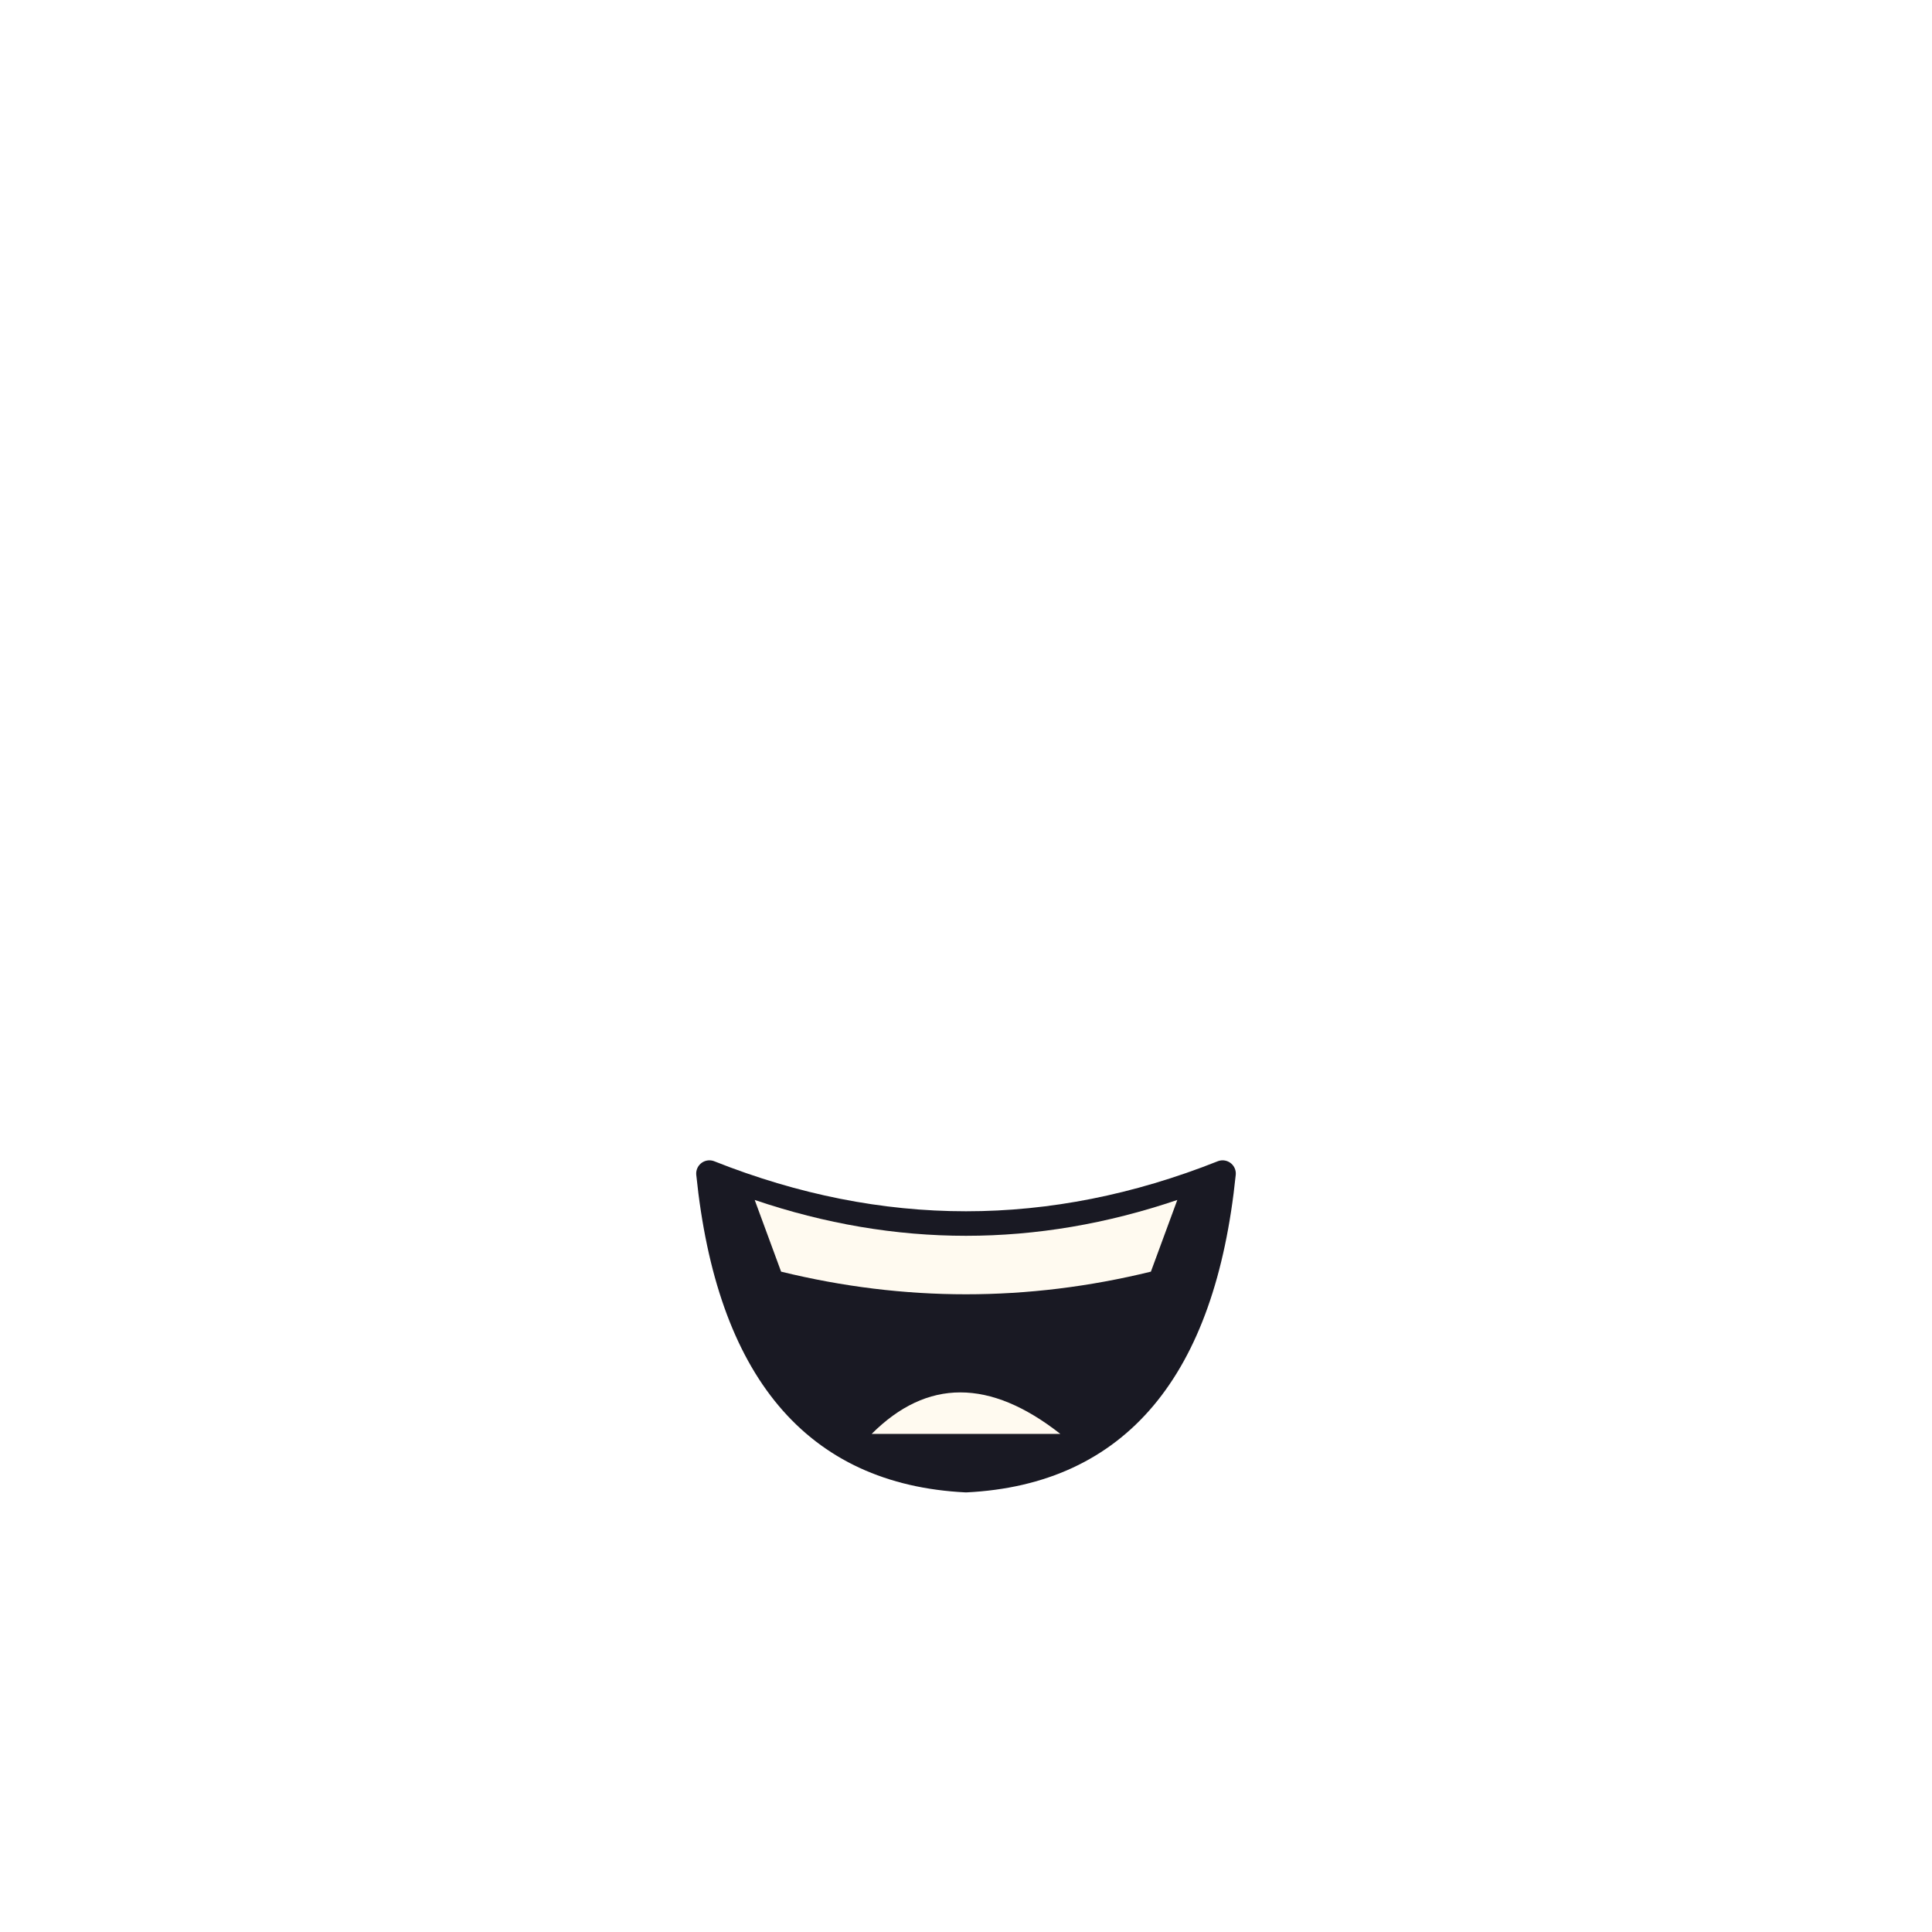
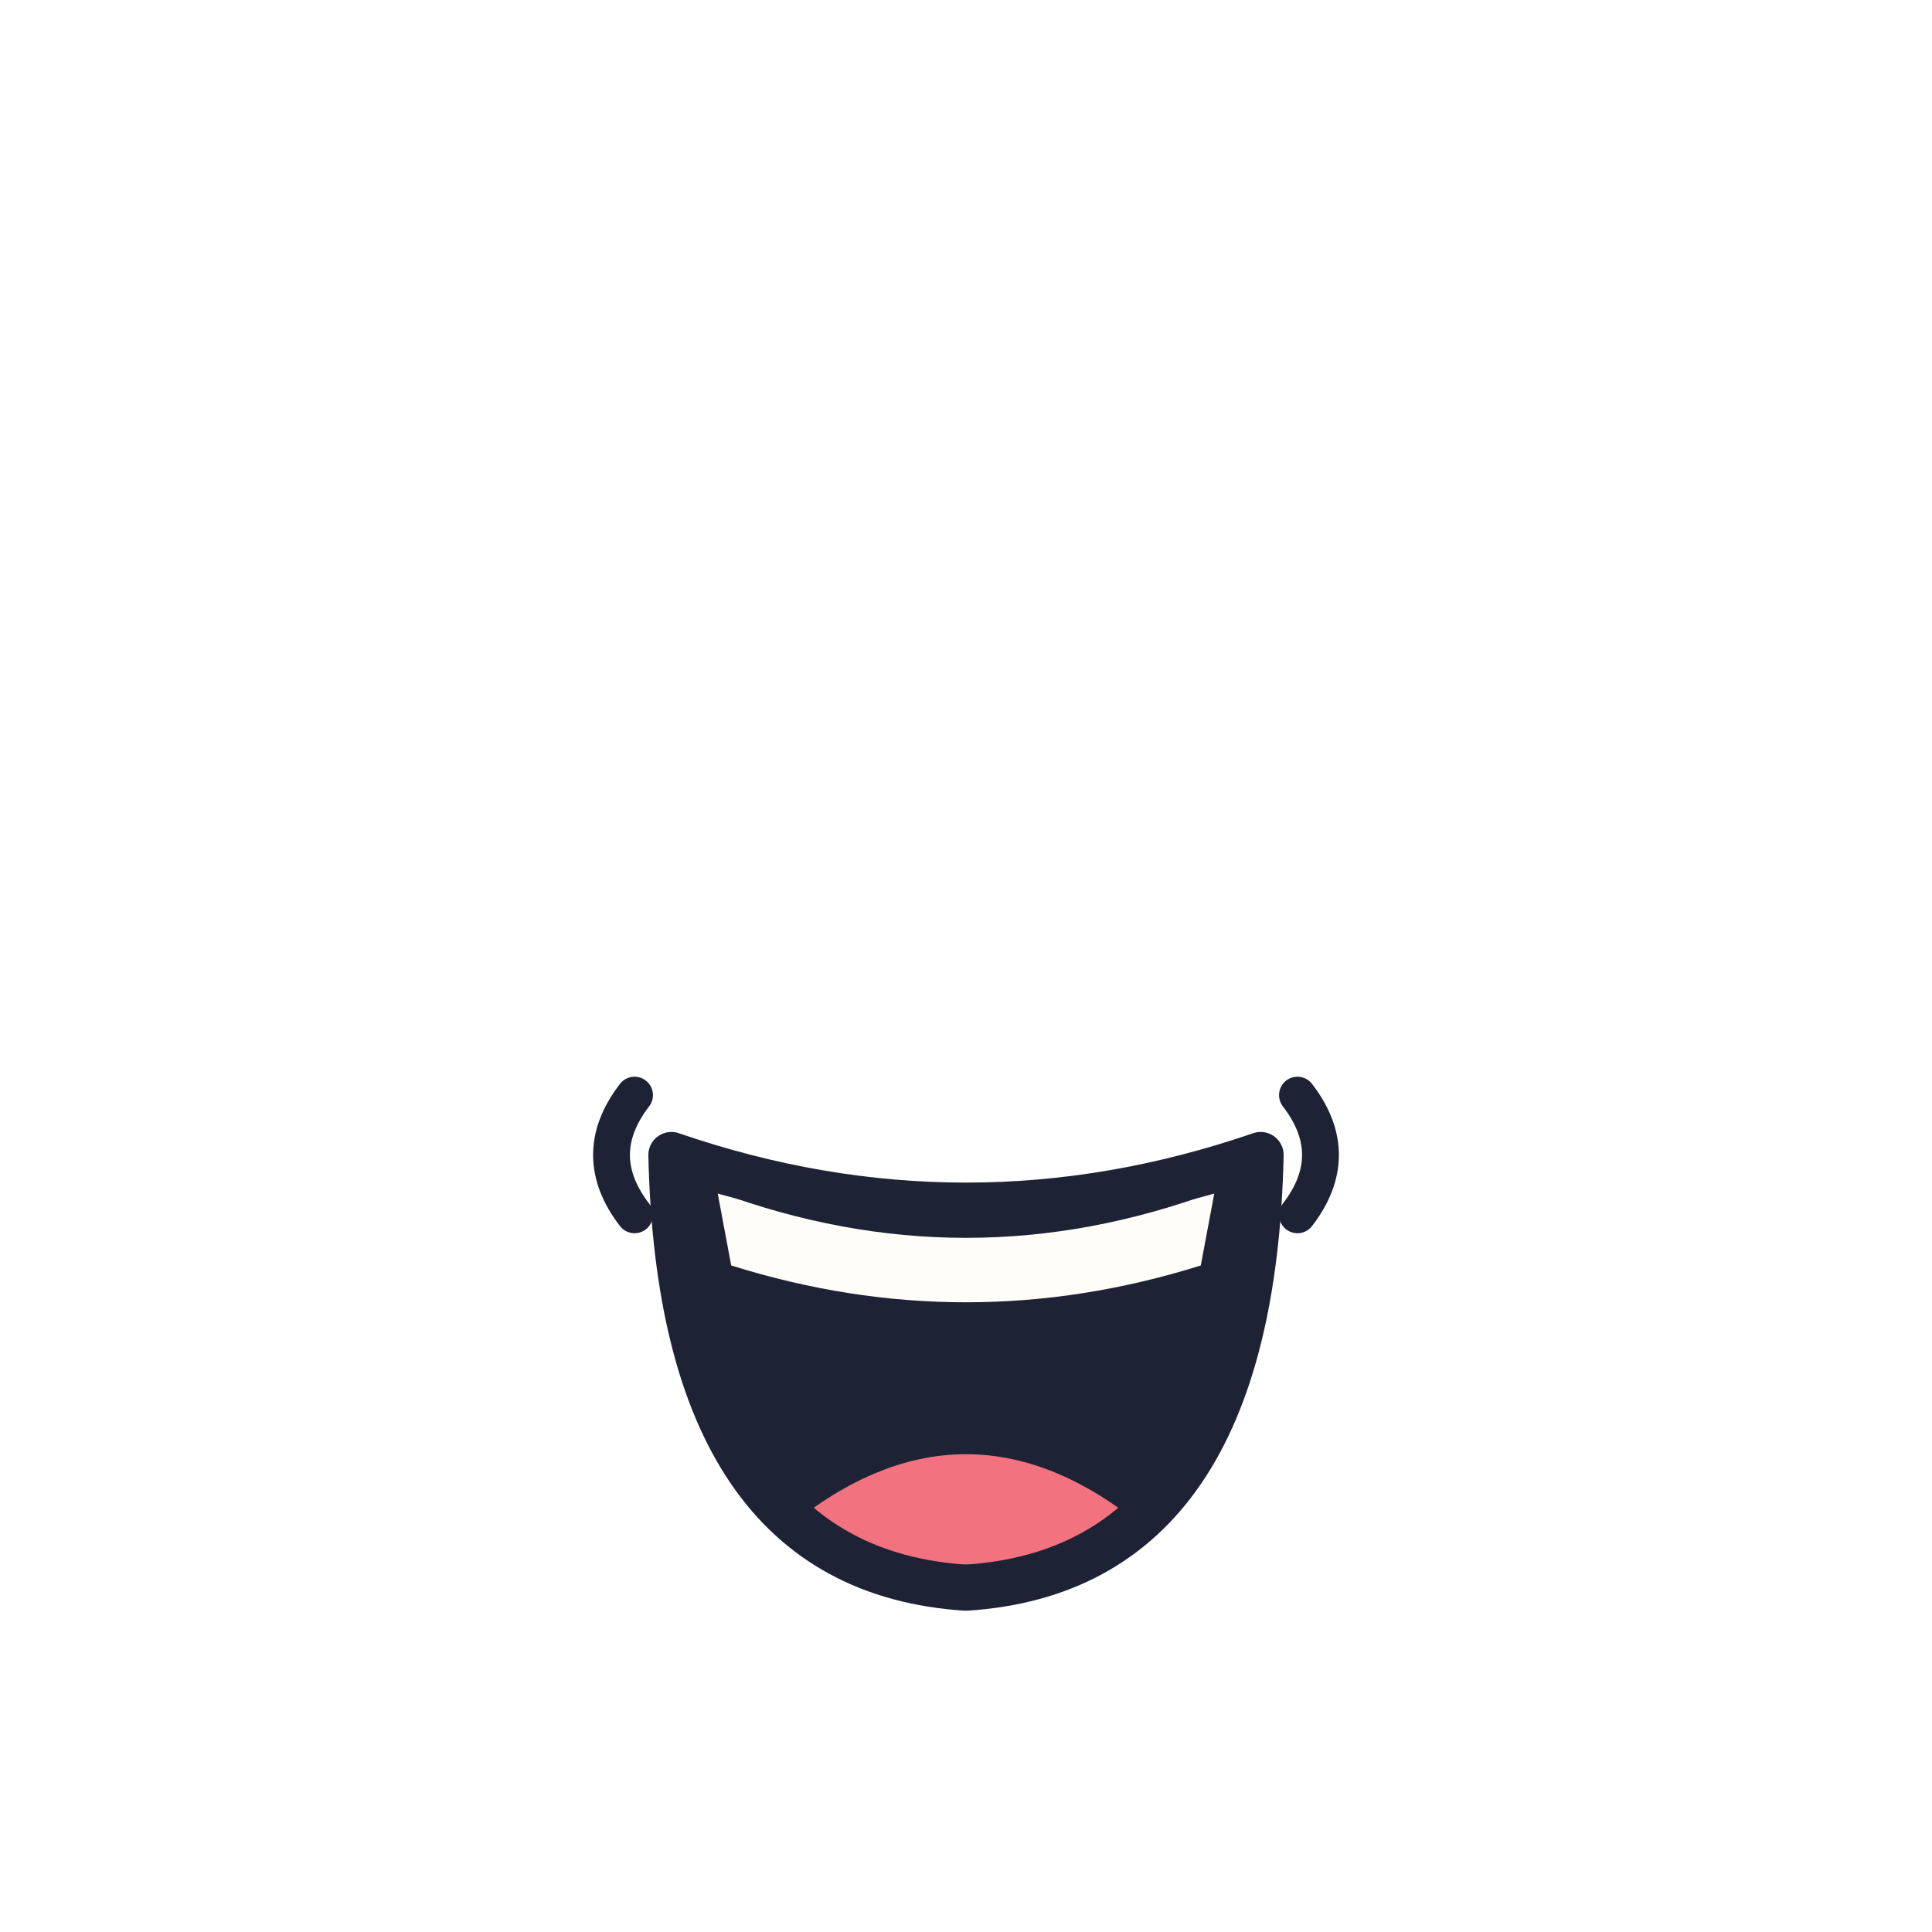
<svg xmlns="http://www.w3.org/2000/svg" width="512" height="512" viewBox="0 0 512 512">
-   <g fill="#191923" stroke="#191923" stroke-width="7" stroke-linecap="round" stroke-linejoin="round">
-     <path d="M 188 311 Q 256 338 324 311 Q 316 389 256 392 Q 196 389 188 311 Z" />
-     <path d="M 200 318 Q 256 337 312 318 L 305 337 Q 256 349 207 337 Z" fill="#fffaf0" stroke="none" />
-     <path d="M 231 380 Q 253 358 281 380" fill="#fffaf0" stroke="none" />
+   <g transform="translate(256 350) scale(1.22) translate(-256 -350)" stroke-linecap="round" stroke-linejoin="round">
+     <path d="M 192 314 Q 256 336 320 314 Q 318 404 256 408 Q 194 404 192 314 Z" fill="#1e2235" />
+     <path d="M 202 322 Q 256 342 310 322 L 307 338 Q 256 354 205 338 Z" fill="#fffdf8" />
+     <path d="M 216 396 Q 256 362 296 396 Q 256 410 216 396 Z" fill="#f2727f" />
+     <path d="M 192 314 Q 256 336 320 314 Q 318 404 256 408 Q 194 404 192 314 Z" fill="none" stroke="#1e2235" stroke-width="10" />
+     <path d="M 184 301 Q 174 314 184 327" fill="none" stroke="#1e2235" stroke-width="8" />
+     <path d="M 328 301 Q 338 314 328 327" fill="none" stroke="#1e2235" stroke-width="8" />
  </g>
</svg>
